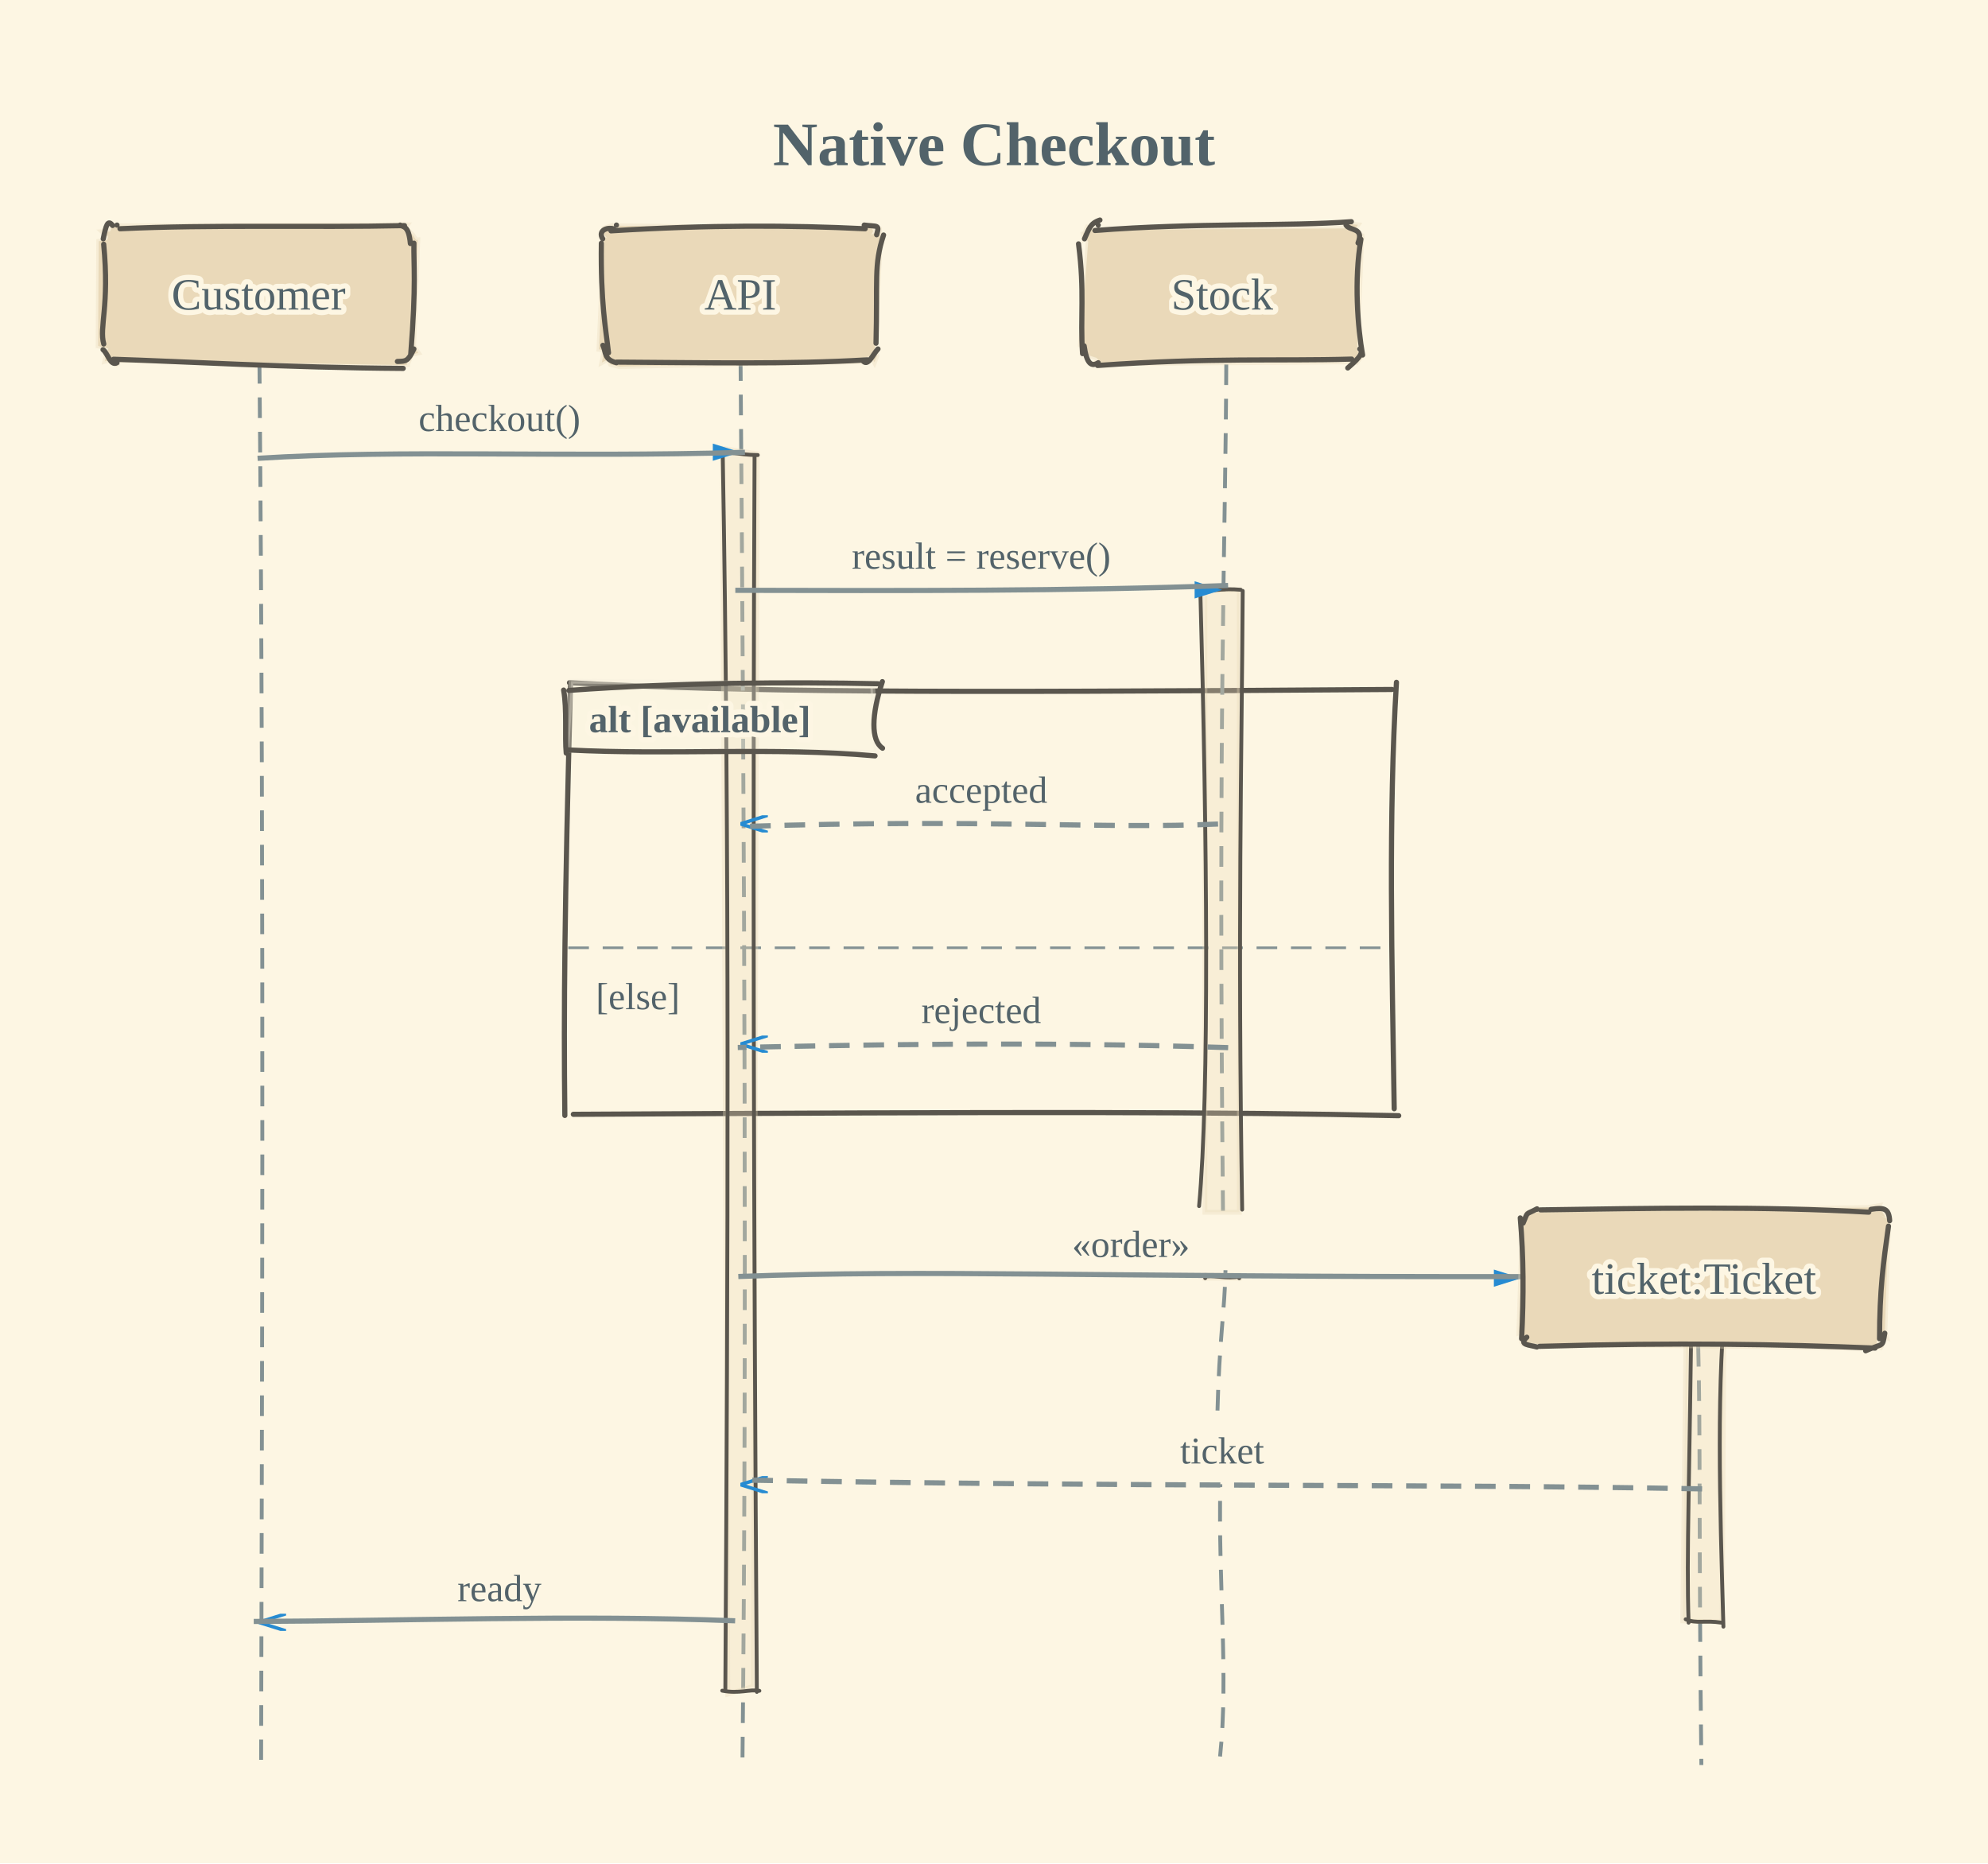
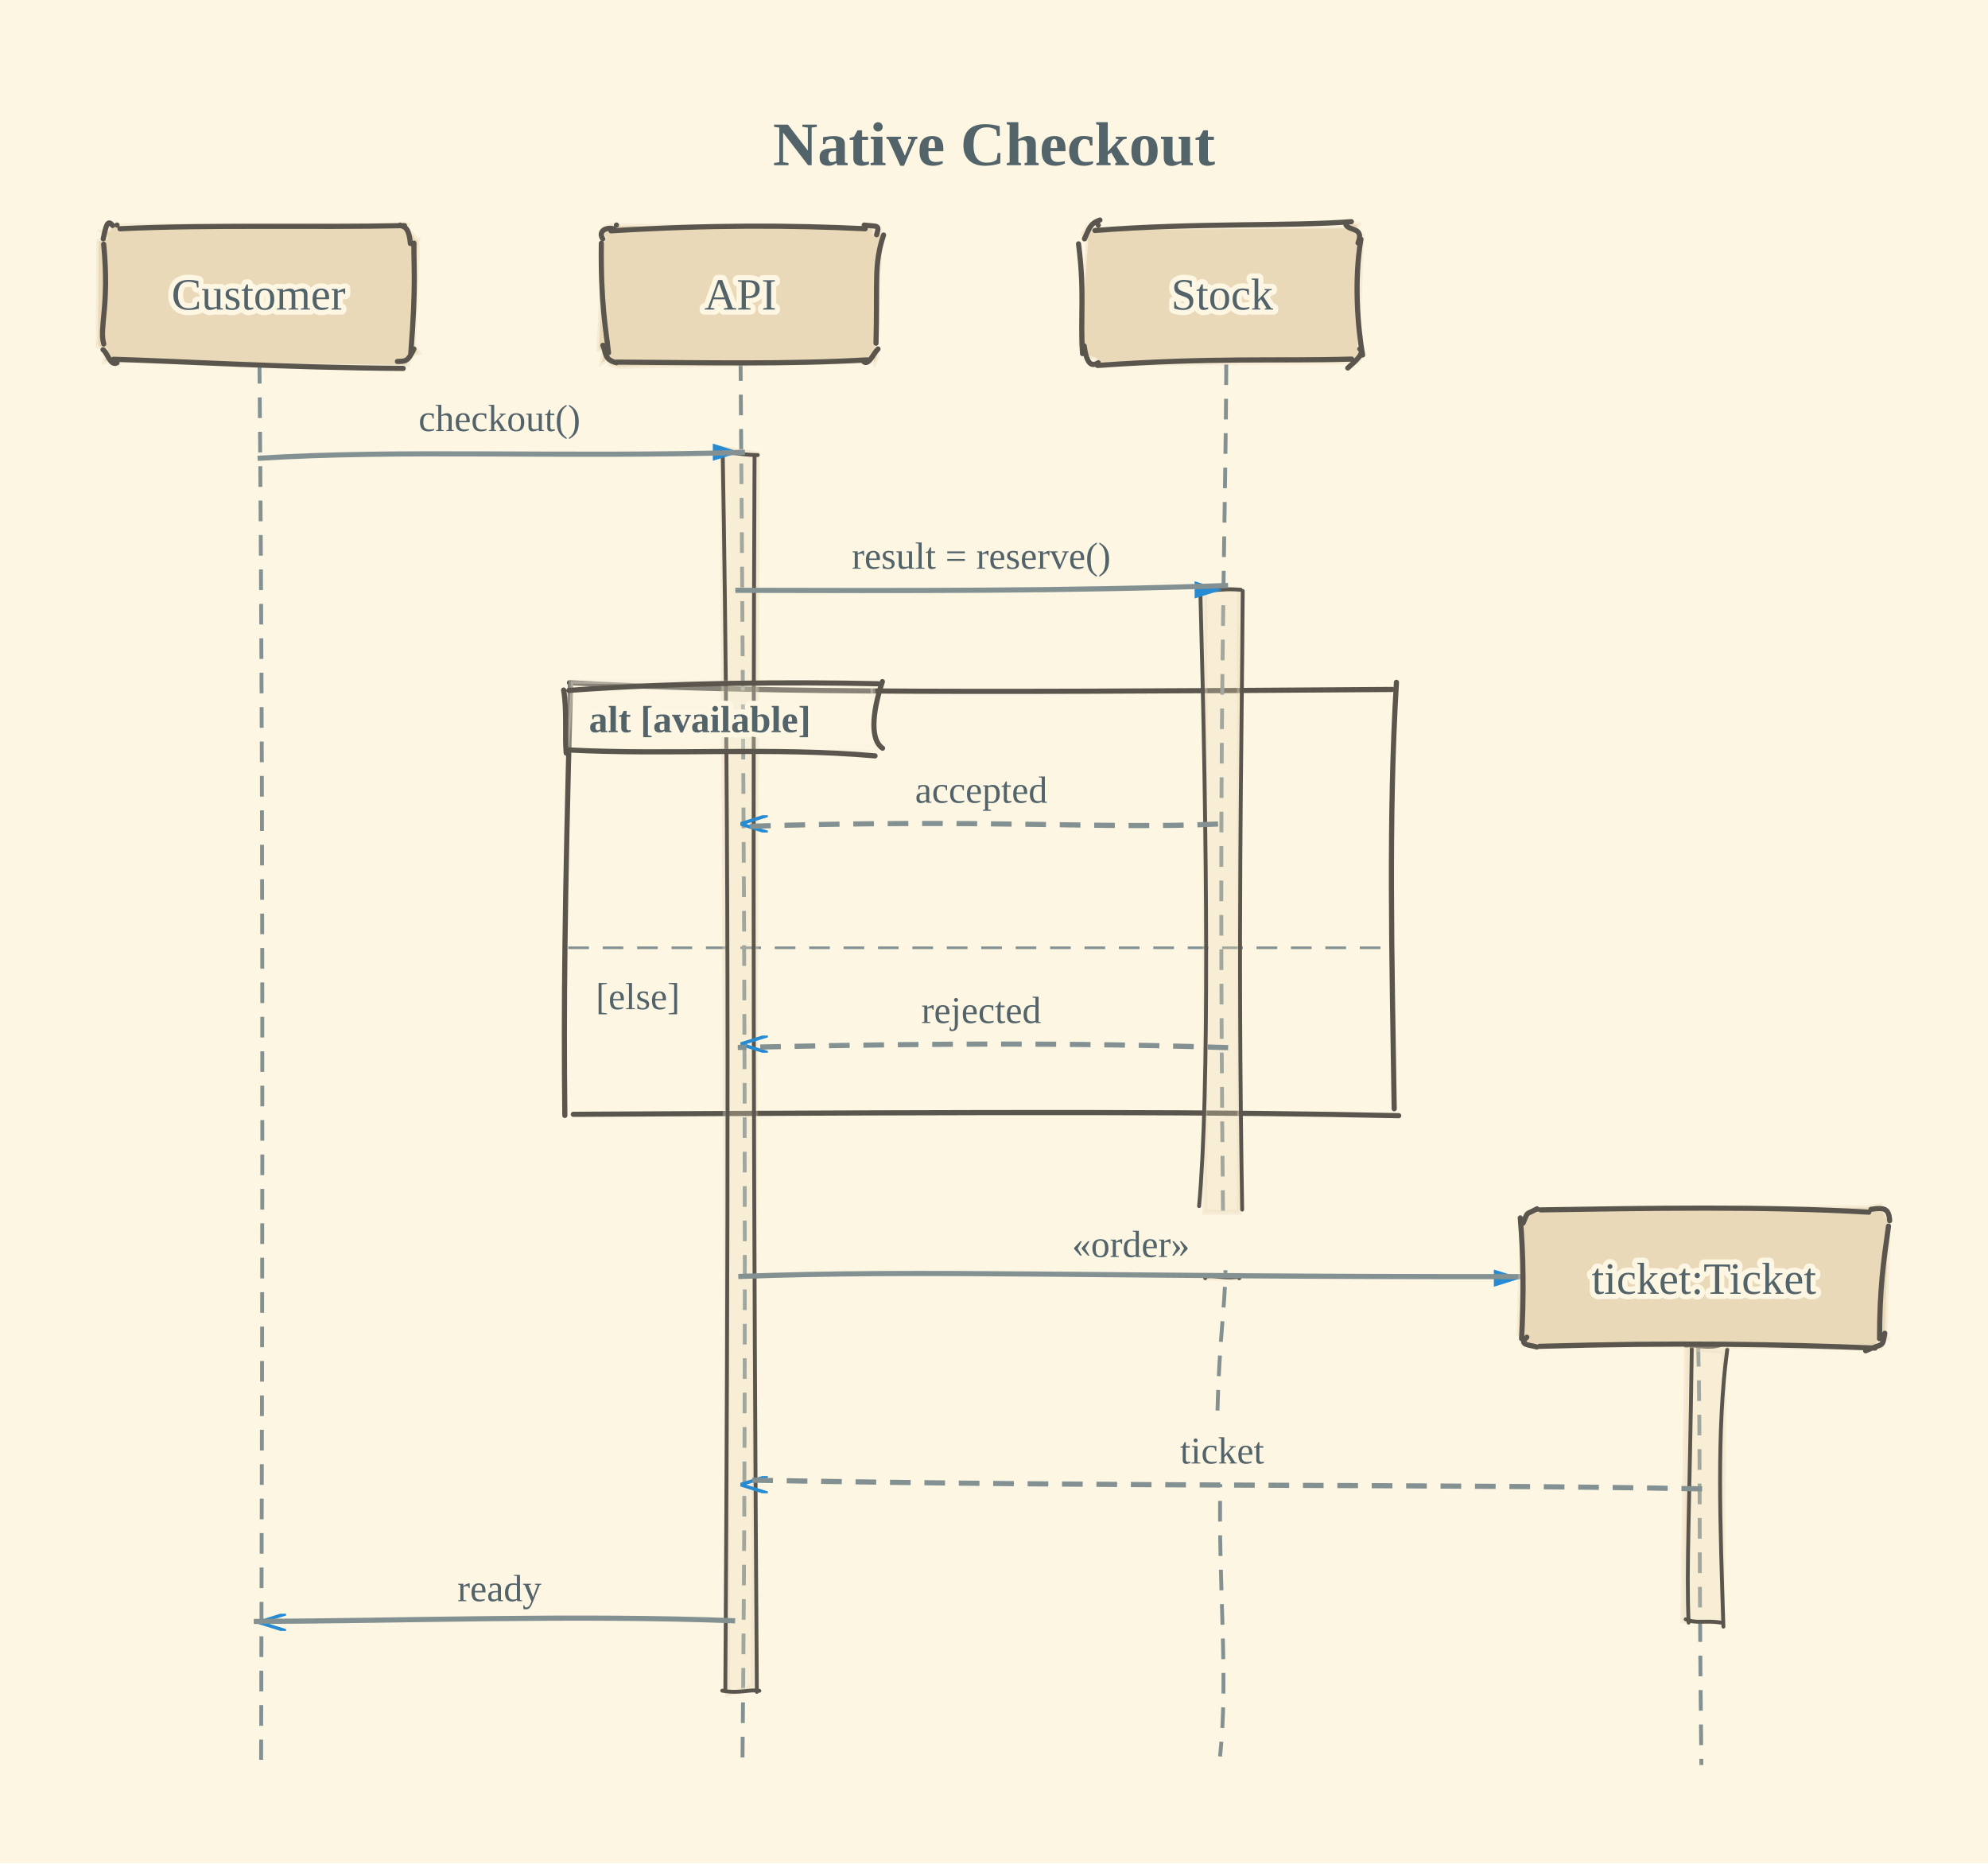
- <svg xmlns="http://www.w3.org/2000/svg" width="577.676" height="541.4" viewBox="0 0 577.676 541.4" style="--bg:#fdf6e3;--fg:#657b83;--line:#93a1a1;--accent:#268bd2;--muted:#93a1a1;--surface:#ead9b9;--border:#5a564e;--font:Caveat;background:#fdf6e3" class="am-0a1uph01p9p464">
+ <svg xmlns="http://www.w3.org/2000/svg" width="577.676" height="541.4" viewBox="0 0 577.676 541.4" style="--bg:#fdf6e3;--fg:#657b83;--line:#93a1a1;--accent:#268bd2;--muted:#93a1a1;--surface:#ead9b9;--border:#5a564e;--font:Caveat;background:#fdf6e3" class="am-04hn7he0su1g0j">
  <style>
-   svg.am-0a1uph01p9p464 { font-family: var(--font, 'Caveat'), system-ui, sans-serif; }
-   svg.am-0a1uph01p9p464 {
+   svg.am-04hn7he0su1g0j { font-family: var(--font, 'Caveat'), system-ui, sans-serif; }
+   svg.am-04hn7he0su1g0j {
    /* Derived from --bg and --fg (overridable via --line, --accent, etc.) */
    --_text:          #657b83;
    --_text-sec:      #93a1a1;
    --_text-muted:    #93a1a1;
    --_text-faint:    #abb4af;
    --_line:          #93a1a1;
    --_arrow:         #268bd2;
    --_node-fill:     #ead9b9;
    --_node-stroke:   #5a564e;
    --_group-fill:    #fdf6e3;
    --_group-hdr:     #f5f0de;
    --_inner-stroke:  #ebe7d7;
    --_key-badge:     #eeead9;
  }
</style>
  <rect width="577.676" height="541.4" fill="#fdf6e3" data-backdrop="page" />
  <defs>
    <marker id="seq-arrow" markerWidth="8" markerHeight="5" refX="8" refY="2.5" orient="auto-start-reverse">
      <polygon points="0 0, 8 2.5, 0 5" fill="#268bd2" />
    </marker>
    <marker id="seq-arrow-open" markerWidth="8" markerHeight="5" refX="8" refY="2.5" orient="auto-start-reverse">
      <polyline points="0 0, 8 2.5, 0 5" fill="none" stroke="#268bd2" stroke-width="1" />
    </marker>
    <marker id="seq-arrow-cross" markerWidth="8" markerHeight="5" refX="4" refY="2.5" orient="auto">
      <path d="M1 1 L7 4 M1 4 L7 1" fill="none" stroke="#268bd2" stroke-width="1.5" />
    </marker>
    <marker id="seq-arrow-half-top" markerWidth="8" markerHeight="5" refX="8" refY="2.5" orient="auto-start-reverse">
      <polygon points="0 0, 8 2.5, 0 2.5" fill="#268bd2" />
    </marker>
    <marker id="seq-arrow-half-bottom" markerWidth="8" markerHeight="5" refX="8" refY="2.5" orient="auto-start-reverse">
      <polygon points="0 2.5, 8 2.5, 0 5" fill="#268bd2" />
    </marker>
    <marker id="seq-arrow-stick-top" markerWidth="8" markerHeight="5" refX="8" refY="2.5" orient="auto-start-reverse">
      <path d="M0 0 L8 2.5" fill="none" stroke="#268bd2" stroke-width="1.5" />
    </marker>
    <marker id="seq-arrow-stick-bottom" markerWidth="8" markerHeight="5" refX="8" refY="2.5" orient="auto-start-reverse">
      <path d="M0 5 L8 2.5" fill="none" stroke="#268bd2" stroke-width="1.5" />
    </marker>
  </defs>
  <text paint-order="stroke" stroke="#fdf6e3" stroke-width="3" stroke-linejoin="round" stroke-linecap="round" x="288.838" y="41.7" class="diagram-title" text-anchor="middle" font-size="18" font-weight="600" fill="#52636a" data-id="diagram-title" data-role="title" data-prepared-text="true" dy="6.3" textLength="142.02" lengthAdjust="spacingAndGlyphs" data-font-metrics="deterministic-fit">Native Checkout</text>
  <g class="block" data-type="alt" data-label="available" data-id="statement:3" data-role="block">
    <path d="M165.48 198.38 C217.63 201.15, 267.06 201.34, 404.49 200.34 M405.78 198.26 C403.43 237.65, 404.47 278.36, 405.13 322.17 M406.44 324.19 C353.75 323.04, 299.94 323.05, 166.6 323.79 M164.13 324.12 C163.78 293.14, 164.05 263.96, 165.76 199.34" fill="none" stroke="#5a564e" stroke-width="1.5" stroke-linecap="round" stroke-linejoin="round" data-id="statement:3:rect" data-role="block" />
    <line x1="165.133" y1="275.4" x2="405.133" y2="275.4" stroke="#839193" stroke-width="0.75" stroke-dasharray="6 4" data-relationship="block" data-direction="undirected" data-id="statement:3:divider#0" data-role="block" />
  </g>
  <line stroke-opacity="0" class="lifeline" data-actor="Buyer" x1="75.133" y1="105.4" x2="75.133" y2="511.4" stroke="#839193" stroke-width="0.75" stroke-dasharray="6 4" data-relationship="lifeline" data-direction="undirected" />
  <path d="M75.39 105.47 C76.83 265.57, 76.02 426.65, 75.88 511.36" fill="none" stroke="#839193" stroke-width="1.125" stroke-linecap="butt" stroke-linejoin="miter" stroke-miterlimit="4" stroke-dasharray="6 4" />
  <line stroke-opacity="0" class="lifeline" data-actor="API" x1="215.133" y1="105.4" x2="215.133" y2="511.4" stroke="#839193" stroke-width="0.75" stroke-dasharray="6 4" data-relationship="lifeline" data-direction="undirected" />
  <path d="M215.19 104.67 C216.32 248.01, 217.01 390.61, 215.75 511.63" fill="none" stroke="#839193" stroke-width="1.125" stroke-linecap="butt" stroke-linejoin="miter" stroke-miterlimit="4" stroke-dasharray="6 4" />
  <g class="lifeline" data-actor="Stock">
    <line stroke-opacity="0" x1="355.133" y1="105.4" x2="355.133" y2="352.25" stroke="#839193" stroke-width="0.75" stroke-dasharray="6 4" stroke-dashoffset="0" data-relationship="lifeline" data-direction="undirected" />
    <path d="M356.33 105.87 C356.15 157.02, 353.91 205.94, 355.39 353.08" fill="none" stroke="#839193" stroke-width="1.125" stroke-linecap="butt" stroke-linejoin="miter" stroke-miterlimit="4" stroke-dasharray="6 4" stroke-dashoffset="0" />
    <line stroke-opacity="0" x1="355.133" y1="370.55" x2="355.133" y2="412.25" stroke="#839193" stroke-width="0.75" stroke-dasharray="6 4" stroke-dashoffset="5.15" data-relationship="lifeline" data-direction="undirected" />
    <path d="M356.1 369.09 C355.92 380.64, 354.28 389.15, 353.75 410.85" fill="none" stroke="#839193" stroke-width="1.125" stroke-linecap="butt" stroke-linejoin="miter" stroke-miterlimit="4" stroke-dasharray="6 4" stroke-dashoffset="5.15" />
    <line stroke-opacity="0" x1="355.133" y1="430.55" x2="355.133" y2="511.4" stroke="#839193" stroke-width="0.75" stroke-dasharray="6 4" stroke-dashoffset="5.15" data-relationship="lifeline" data-direction="undirected" />
    <path d="M354.61 431.27 C353.96 460.09, 357.02 487.06, 354.53 510.38" fill="none" stroke="#839193" stroke-width="1.125" stroke-linecap="butt" stroke-linejoin="miter" stroke-miterlimit="4" stroke-dasharray="6 4" stroke-dashoffset="5.15" />
  </g>
  <line stroke-opacity="0" class="lifeline" data-actor="ticket:Ticket" x1="495.133" y1="391.4" x2="495.133" y2="511.4" stroke="#839193" stroke-width="0.75" stroke-dasharray="6 4" data-relationship="lifeline" data-direction="undirected" />
  <path d="M493.47 391.09 C494.15 417.33, 493.59 445.66, 494.39 512.87" fill="none" stroke="#839193" stroke-width="1.125" stroke-linecap="butt" stroke-linejoin="miter" stroke-miterlimit="4" stroke-dasharray="6 4" />
  <g class="activation" data-actor="Stock" data-id="activation:Stock#0" data-role="activation">
    <path d="M 350.133 171.4 h 10 V 352.25 h -10 Z M 350.133 370.55 h 10 V 371.4 h -10 Z" fill="#ead9b9" fill-opacity="0.3" stroke="#ead9b9" stroke-width="1.4" stroke-opacity="0.34" data-id="part:[&quot;activation:Stock#0&quot;,&quot;fill&quot;]" data-role="activation" />
    <path d="M348.8 171.89 C350.77 243.55, 351.45 317.75, 348.43 350.46 M361.11 171.7 C360.82 220.49, 359.62 269.62, 360.95 351.48 M350.48 171.53 C353 171.76, 355.23 170.9, 360.52 171.37 M350.17 370.48 C350.13 370.81, 350.19 371.14, 350.21 371.4 M360.16 370.54 C360.19 370.83, 360.07 371.01, 360.1 371.42 M350.87 370.86 C353.12 370.57, 356.12 371.64, 360.39 370.91" fill="none" stroke="#5a564e" stroke-width="1.125" stroke-linecap="round" stroke-linejoin="round" data-id="part:[&quot;activation:Stock#0&quot;,&quot;border&quot;]" data-role="activation" />
  </g>
-   <path d="M490.098,371.725 L500.995,372.701 L500.445,471.315 L488.978,470.984 Z" fill="#ead9b9" fill-opacity="0.3" stroke="none" data-id="activation:ticket:Ticket#0" data-role="activation" />
-   <path d="M490.098,371.725 L500.995,372.701 L500.445,471.315 L488.978,470.984 Z" fill="none" stroke="#ead9b9" stroke-width="1.4" stroke-opacity="0.34" />
-   <path d="M489.87 371 C493.01 370.67, 496.36 372.1, 500.39 370.73 M501.91 372.12 C498.63 401.86, 499.74 435.91, 500.79 472.66 M500.27 471.51 C495.32 470.73, 492.96 471.9, 489.84 470.52 M490.67 471.5 C490.01 451.29, 491 430.35, 491.61 370.85" fill="none" stroke="#5a564e" stroke-width="1.125" stroke-linecap="round" stroke-linejoin="round" />
+   <path d="M490.098,391.725 L500.995,392.701 L500.445,471.315 L488.978,470.984 Z" fill="#ead9b9" fill-opacity="0.3" stroke="none" data-id="activation:ticket:Ticket#0" data-role="activation" />
+   <path d="M490.098,391.725 L500.995,392.701 L500.445,471.315 L488.978,470.984 Z" fill="none" stroke="#ead9b9" stroke-width="1.4" stroke-opacity="0.34" />
+   <path d="M489.87 391 C493.01 390.67, 496.36 392.1, 500.39 390.73 M501.91 392.12 C498.76 415.56, 499.87 443.3, 500.79 472.66 M500.27 471.51 C495.32 470.73, 492.96 471.9, 489.84 470.52 M490.67 471.5 C490 455.43, 490.99 438.64, 491.61 390.85" fill="none" stroke="#5a564e" stroke-width="1.125" stroke-linecap="round" stroke-linejoin="round" />
  <path d="M209.942,130.288 L220.068,131.859 L218.909,489.979 L211.484,492.264 Z" fill="#ead9b9" fill-opacity="0.3" stroke="none" data-id="activation:API#0" data-role="activation" />
  <path d="M209.942,130.288 L220.068,131.859 L218.909,489.979 L211.484,492.264 Z" fill="none" stroke="#ead9b9" stroke-width="1.4" stroke-opacity="0.34" />
  <path d="M209.5 132.27 C212.14 130.74, 213.96 132.21, 220.19 132.23 M219.26 132.41 C218.76 240, 218.94 346.27, 219.93 491.62 M220.66 491.3 C217.73 490.78, 214.9 492.22, 209.87 491.26 M210.77 490.98 C211.5 368.95, 212.03 244.92, 210.01 131.85" fill="none" stroke="#5a564e" stroke-width="1.125" stroke-linecap="round" stroke-linejoin="round" />
  <g class="sequence-block-header-overlay" pointer-events="none" aria-hidden="true" data-id="statement:3:header-overlay" data-role="block">
    <path d="M165.953,197.929 L253.561,198.872 L254.619,218.623 L164.66,217.98 Z" fill="#f5f0de" fill-opacity="0.3" stroke="none" data-id="statement:3:tab" data-role="block" />
    <path d="M165.953,197.929 L253.561,198.872 L254.619,218.623 L164.66,217.98 Z" fill="none" stroke="#f5f0de" stroke-width="1.4" stroke-opacity="0.34" />
    <path d="M165.31 200.61 C197.39 198.29, 230.37 198.13, 255.15 198.68 M256.4 198.06 C253.19 207.74, 253.04 215.16, 256.45 217.41 M254.27 219.64 C224.74 217.02, 194.61 219.46, 165.07 217.91 M164.53 218.83 C164.08 214.03, 164.79 206.19, 163.78 200.51" fill="none" stroke="#5a564e" stroke-width="1.5" stroke-linecap="round" stroke-linejoin="round" />
    <text paint-order="stroke" stroke="#fdf6e3" stroke-width="3" stroke-linejoin="round" stroke-linecap="round" x="171.133" y="208.9" text-anchor="start" font-size="11" font-weight="600" fill="#53636a" data-prepared-text="true" dy="3.85" textLength="69.63" lengthAdjust="spacingAndGlyphs" data-font-metrics="deterministic-fit">alt [available]</text>
  </g>
  <g class="sequence-block-divider-labels" pointer-events="none" data-id="statement:3:divider-labels" data-role="block">
    <text paint-order="stroke" stroke="#fdf6e3" stroke-width="3" stroke-linejoin="round" stroke-linecap="round" x="173.133" y="289.4" text-anchor="start" font-size="11" font-weight="400" fill="#53636a" data-prepared-text="true" dy="3.85" textLength="27.786" lengthAdjust="spacingAndGlyphs" data-font-metrics="deterministic-fit">[else]</text>
  </g>
  <g class="message" data-label="checkout()" data-line-style="solid" data-start-head="none" data-end-head="filled" data-central-start="false" data-central-end="false" data-self="false" data-id="statement:1" data-role="message">
    <line stroke-opacity="0" x1="75.133" y1="131.4" x2="215.133" y2="131.4" stroke="#839193" stroke-width="1" marker-end="url(#seq-arrow)" data-relationship="sequence-message" data-direction="forward" data-id="statement:1:line" data-role="message" data-from="Buyer" data-to="API" role="graphics-symbol" aria-roledescription="relation" aria-label="Buyer to API: checkout()" />
    <path d="M74.85 133.18 C116.78 130.54, 162.78 132.98, 216.46 131.43" fill="none" stroke="#839193" stroke-width="1.5" stroke-linecap="butt" stroke-linejoin="miter" stroke-miterlimit="4" />
    <text paint-order="stroke" stroke="#fdf6e3" stroke-width="3" stroke-linejoin="round" stroke-linecap="round" x="145.133" y="121.4" text-anchor="middle" font-size="11" font-weight="400" fill="#53636a" data-prepared-text="true" dy="3.85" textLength="51.546" lengthAdjust="spacingAndGlyphs" data-font-metrics="deterministic-fit">checkout()</text>
  </g>
  <g class="message" data-label="result = reserve()" data-line-style="solid" data-start-head="none" data-end-head="filled" data-central-start="false" data-central-end="false" data-self="false" data-id="statement:2" data-role="message">
    <line stroke-opacity="0" x1="215.133" y1="171.4" x2="355.133" y2="171.4" stroke="#839193" stroke-width="1" marker-end="url(#seq-arrow)" data-relationship="sequence-message" data-direction="forward" data-id="statement:2:line" data-role="message" data-from="API" data-to="Stock" role="graphics-symbol" aria-roledescription="relation" aria-label="API to Stock: result = reserve()" />
    <path d="M213.67 171.53 C262.78 171.64, 309.85 171.79, 356.86 170.12" fill="none" stroke="#839193" stroke-width="1.5" stroke-linecap="butt" stroke-linejoin="miter" stroke-miterlimit="4" />
    <text paint-order="stroke" stroke="#fdf6e3" stroke-width="3" stroke-linejoin="round" stroke-linecap="round" x="285.133" y="161.4" text-anchor="middle" font-size="11" font-weight="400" fill="#53636a" data-prepared-text="true" dy="3.85" textLength="83.622" lengthAdjust="spacingAndGlyphs" data-font-metrics="deterministic-fit">result = reserve()</text>
  </g>
  <g class="message" data-label="accepted" data-line-style="dashed" data-start-head="none" data-end-head="open" data-central-start="false" data-central-end="false" data-self="false" data-parent-id="statement:3" data-id="statement:4" data-role="message">
    <line stroke-opacity="0" x1="355.133" y1="239.4" x2="215.133" y2="239.4" stroke="#839193" stroke-width="1" stroke-dasharray="6 4" marker-end="url(#seq-arrow-open)" data-relationship="sequence-message" data-direction="forward" data-id="statement:4:line" data-role="message" data-from="Stock" data-to="API" role="graphics-symbol" aria-roledescription="relation" aria-label="Stock to API: accepted" />
    <path d="M353.94 239.44 C320.82 240.97, 286.71 237.88, 216.17 240.15" fill="none" stroke="#839193" stroke-width="1.5" stroke-linecap="butt" stroke-linejoin="miter" stroke-miterlimit="4" stroke-dasharray="6 4" />
    <text paint-order="stroke" stroke="#fdf6e3" stroke-width="3" stroke-linejoin="round" stroke-linecap="round" x="285.133" y="229.4" text-anchor="middle" font-size="11" font-weight="400" fill="#53636a" data-prepared-text="true" dy="3.85" textLength="45.606" lengthAdjust="spacingAndGlyphs" data-font-metrics="deterministic-fit">accepted</text>
  </g>
  <g class="message" data-label="rejected" data-line-style="dashed" data-start-head="none" data-end-head="open" data-central-start="false" data-central-end="false" data-self="false" data-parent-id="statement:3" data-id="statement:5" data-role="message">
    <line stroke-opacity="0" x1="355.133" y1="303.4" x2="215.133" y2="303.4" stroke="#839193" stroke-width="1" stroke-dasharray="6 4" marker-end="url(#seq-arrow-open)" data-relationship="sequence-message" data-direction="forward" data-id="statement:5:line" data-role="message" data-from="Stock" data-to="API" role="graphics-symbol" aria-roledescription="relation" aria-label="Stock to API: rejected" />
    <path d="M356.88 304.41 C299.17 302.51, 247.01 303.7, 214.38 304.37" fill="none" stroke="#839193" stroke-width="1.5" stroke-linecap="butt" stroke-linejoin="miter" stroke-miterlimit="4" stroke-dasharray="6 4" />
    <text paint-order="stroke" stroke="#fdf6e3" stroke-width="3" stroke-linejoin="round" stroke-linecap="round" x="285.133" y="293.4" text-anchor="middle" font-size="11" font-weight="400" fill="#53636a" data-prepared-text="true" dy="3.85" textLength="40.854" lengthAdjust="spacingAndGlyphs" data-font-metrics="deterministic-fit">rejected</text>
  </g>
  <g class="message" data-label="«order»" data-line-style="solid" data-start-head="none" data-end-head="filled" data-central-start="false" data-central-end="false" data-self="false" data-id="statement:6" data-role="message">
    <line stroke-opacity="0" x1="215.133" y1="371.4" x2="442.09" y2="371.4" stroke="#839193" stroke-width="1" marker-end="url(#seq-arrow)" data-relationship="sequence-message" data-direction="forward" data-id="statement:6:line" data-role="message" data-from="API" data-to="ticket:Ticket" role="graphics-symbol" aria-roledescription="relation" aria-label="API to ticket:Ticket: «order»" />
    <path d="M214.54 370.92 C268.88 368.84, 319.41 371.11, 442.33 370.95" fill="none" stroke="#839193" stroke-width="1.5" stroke-linecap="butt" stroke-linejoin="miter" stroke-miterlimit="4" />
    <text paint-order="stroke" stroke="#fdf6e3" stroke-width="3" stroke-linejoin="round" stroke-linecap="round" x="328.611" y="361.4" text-anchor="middle" font-size="11" font-weight="400" fill="#53636a" data-prepared-text="true">
      <tspan x="328.611" y="365.25" text-anchor="middle" data-text-fragment="true">«order»</tspan>
    </text>
  </g>
  <g class="message" data-label="ticket" data-line-style="dashed" data-start-head="none" data-end-head="open" data-central-start="false" data-central-end="false" data-self="false" data-id="statement:6:reply" data-role="message">
    <line stroke-opacity="0" x1="495.133" y1="431.4" x2="215.133" y2="431.4" stroke="#839193" stroke-width="1" stroke-dasharray="6 4" marker-end="url(#seq-arrow-open)" data-relationship="sequence-message" data-direction="forward" data-id="statement:6:reply:line" data-role="message" data-from="ticket:Ticket" data-to="API" role="graphics-symbol" aria-roledescription="relation" aria-label="ticket:Ticket to API: ticket" />
    <path d="M494.6 432.63 C413.3 431.12, 332.25 432.18, 215.02 430.04" fill="none" stroke="#839193" stroke-width="1.5" stroke-linecap="butt" stroke-linejoin="miter" stroke-miterlimit="4" stroke-dasharray="6 4" />
    <text paint-order="stroke" stroke="#fdf6e3" stroke-width="3" stroke-linejoin="round" stroke-linecap="round" x="355.133" y="421.4" text-anchor="middle" font-size="11" font-weight="400" fill="#53636a" data-prepared-text="true" dy="3.85" textLength="26.598" lengthAdjust="spacingAndGlyphs" data-font-metrics="deterministic-fit">ticket</text>
  </g>
  <g class="message" data-label="ready" data-line-style="solid" data-start-head="none" data-end-head="open" data-central-start="false" data-central-end="false" data-self="false" data-id="statement:7" data-role="message">
    <line stroke-opacity="0" x1="215.133" y1="471.4" x2="75.133" y2="471.4" stroke="#839193" stroke-width="1" marker-end="url(#seq-arrow-open)" data-relationship="sequence-message" data-direction="forward" data-id="statement:7:line" data-role="message" data-from="API" data-to="Buyer" role="graphics-symbol" aria-roledescription="relation" aria-label="API to Buyer: ready" />
    <path d="M213.62 470.96 C167.88 469.19, 117.3 470.99, 73.73 471.15" fill="none" stroke="#839193" stroke-width="1.5" stroke-linecap="butt" stroke-linejoin="miter" stroke-miterlimit="4" />
    <text paint-order="stroke" stroke="#fdf6e3" stroke-width="3" stroke-linejoin="round" stroke-linecap="round" x="145.133" y="461.4" text-anchor="middle" font-size="11" font-weight="400" fill="#53636a" data-prepared-text="true" dy="3.85" textLength="30.162" lengthAdjust="spacingAndGlyphs" data-font-metrics="deterministic-fit">ready</text>
  </g>
  <g class="actor" data-id="Buyer" data-label="Customer" data-type="participant" data-role="actor">
    <path d="M28.684,70.113 L31.226,69.63 L31.365,68.747 L29.766,67.353 L31.969,67.284 L32.778,65.528 L32.995,65.611 L116.153,65.324 L118.335,65.331 L117.385,66.607 L117.739,66.075 L119.953,68.293 L120.903,69.707 L121.416,69.68 L120.203,100.604 L121.56,102.551 L119.664,102.96 L118.684,105.157 L118.087,104.898 L118.339,105.938 L117.612,106.075 L33.513,104.733 L34.325,106.369 L32.951,104.364 L30.44,104.995 L30.957,102.499 L31.494,101.249 L28.511,100.526 Z" fill="#ead9b9" fill-opacity="1" stroke="none" data-id="actor:Buyer:box" data-role="actor" />
    <path d="M28.684,70.113 L31.226,69.63 L31.365,68.747 L29.766,67.353 L31.969,67.284 L32.778,65.528 L32.995,65.611 L116.153,65.324 L118.335,65.331 L117.385,66.607 L117.739,66.075 L119.953,68.293 L120.903,69.707 L121.416,69.68 L120.203,100.604 L121.56,102.551 L119.664,102.96 L118.684,105.157 L118.087,104.898 L118.339,105.938 L117.612,106.075 L33.513,104.733 L34.325,106.369 L32.951,104.364 L30.44,104.995 L30.957,102.499 L31.494,101.249 L28.511,100.526 Z" fill="none" stroke="#ead9b9" stroke-width="1.4" stroke-opacity="0.34" />
    <path d="M34.87 66.47 C61.51 65.21, 90.62 66.16, 117.54 65.56 M116.27 65.4 C117.2 66.04, 118.75 65.44, 119.25 70.76 M120.28 70.65 C120.15 77, 121.01 81.98, 119.35 102.96 M120.27 101.4 C118.52 105.08, 117.95 104.96, 115.48 105.03 M117.16 107.05 C83.46 106.85, 52.08 104.96, 32.98 104.39 M34 105.4 C32.1 106.5, 31.33 102.66, 29.94 101.61 M30.15 99.95 C28.77 95.04, 31.87 89.08, 30.13 70.97 M30 69.4 C30.8 65.44, 31.31 63.64, 32.72 65.52 M34 65.4 C34 65.4, 34 65.4, 34 65.4" fill="none" stroke="#5a564e" stroke-width="1.5" stroke-linecap="round" stroke-linejoin="round" />
    <text paint-order="stroke" stroke="#fdf6e3" stroke-width="3" stroke-linejoin="round" stroke-linecap="round" x="75.133" y="85.4" text-anchor="middle" font-size="13" font-weight="500" fill="#52636a" data-prepared-text="true" dy="4.55" textLength="58.266" lengthAdjust="spacingAndGlyphs" data-font-metrics="deterministic-fit">Customer</text>
  </g>
  <g class="actor" data-id="API" data-label="API" data-type="participant" data-role="actor">
    <path d="M175.558,68.815 L176.442,69.252 L175.041,67.523 L175.421,66.374 L178.36,65.377 L176.974,66.32 L179.065,65.564 L250.419,66.663 L251.347,65.891 L252.866,65.504 L253.743,67.181 L253.144,68.204 L255.609,67.045 L255.836,68.974 L254.177,101.545 L254.757,103.166 L254.813,103.401 L254.116,105.275 L253.15,103.448 L251.069,103.909 L250.586,105.057 L179.917,106.509 L177.386,105.871 L176.733,104.386 L174.876,105.359 L175.433,102.723 L176.327,101.844 L174.034,101.512 Z" fill="#ead9b9" fill-opacity="1" stroke="none" data-id="actor:API:box" data-role="actor" />
    <path d="M175.558,68.815 L176.442,69.252 L175.041,67.523 L175.421,66.374 L178.36,65.377 L176.974,66.32 L179.065,65.564 L250.419,66.663 L251.347,65.891 L252.866,65.504 L253.743,67.181 L253.144,68.204 L255.609,67.045 L255.836,68.974 L254.177,101.545 L254.757,103.166 L254.813,103.401 L254.116,105.275 L253.15,103.448 L251.069,103.909 L250.586,105.057 L179.917,106.509 L177.386,105.871 L176.733,104.386 L174.876,105.359 L175.433,102.723 L176.327,101.844 L174.034,101.512 Z" fill="none" stroke="#ead9b9" stroke-width="1.4" stroke-opacity="0.34" />
    <path d="M177.54 67.08 C206.21 65.32, 229.55 65.42, 251.41 66.47 M251.13 65.4 C254.89 65.92, 255.67 65.09, 254.73 68.21 M256.75 68.29 C253.86 77, 255.05 81.41, 254.55 99.73 M255.13 101.4 C253.57 103.02, 252.15 106.86, 250.64 104.69 M252.02 104.56 C229.09 105.91, 204.29 105.36, 179.2 105.22 M179.13 105.4 C175.41 104.46, 176.15 102.38, 175.19 100.34 M176.82 102.52 C176.01 95.26, 174.52 88.02, 174.74 70.68 M175.13 69.4 C173.66 67.02, 176.37 65.93, 178.31 66.5 M179.13 65.4 C179.13 65.4, 179.13 65.4, 179.13 65.4" fill="none" stroke="#5a564e" stroke-width="1.5" stroke-linecap="round" stroke-linejoin="round" />
    <text paint-order="stroke" stroke="#fdf6e3" stroke-width="3" stroke-linejoin="round" stroke-linecap="round" x="215.133" y="85.4" text-anchor="middle" font-size="13" font-weight="500" fill="#52636a" data-prepared-text="true" dy="4.55" textLength="22.698" lengthAdjust="spacingAndGlyphs" data-font-metrics="deterministic-fit">API</text>
  </g>
  <g class="actor" data-id="Stock" data-label="Stock" data-type="participant" data-role="actor">
    <path d="M316.201,70.274 L314.612,67.344 L314.829,68.484 L315.93,66.093 L317.804,67.229 L316.825,66.708 L320.471,66.792 L390.788,66.373 L390.691,64.957 L394.6,65.322 L393.112,67.349 L393.765,66.401 L395.925,69.583 L395.723,67.961 L394.352,102.089 L393.931,101.036 L395.582,103.679 L395.437,103.817 L394.281,105.23 L392.395,103.979 L392.226,105.136 L317.736,105.709 L319.383,104.822 L318.6,103.969 L315.325,102.933 L314.807,102.333 L316.058,101.696 L313.948,100.26 Z" fill="#ead9b9" fill-opacity="1" stroke="none" data-id="actor:Stock:box" data-role="actor" />
    <path d="M316.201,70.274 L314.612,67.344 L314.829,68.484 L315.93,66.093 L317.804,67.229 L316.825,66.708 L320.471,66.792 L390.788,66.373 L390.691,64.957 L394.6,65.322 L393.112,67.349 L393.765,66.401 L395.925,69.583 L395.723,67.961 L394.352,102.089 L393.931,101.036 L395.582,103.679 L395.437,103.817 L394.281,105.23 L392.395,103.979 L392.226,105.136 L317.736,105.709 L319.383,104.822 L318.6,103.969 L315.325,102.933 L314.807,102.333 L316.058,101.696 L313.948,100.26 Z" fill="none" stroke="#ead9b9" stroke-width="1.4" stroke-opacity="0.34" />
    <path d="M318.17 66.98 C347.82 64.65, 374.4 65.82, 392.67 64.41 M391.13 65.4 C392.28 67.18, 396.43 66.02, 394.62 70.6 M395.46 69.52 C393.42 81.25, 394.53 95.25, 395.95 103.16 M395.13 101.4 C396.7 102.61, 393.72 105.08, 391.64 106.92 M392.78 104.34 C371.05 104.97, 352.4 103.81, 318.93 106.2 M319.13 105.4 C317.17 106.67, 315.78 105.77, 315.03 100.5 M314.57 102.76 C313.85 91.86, 315.24 85.09, 313.4 70.86 M315.13 69.4 C316.46 66.52, 316.69 64.94, 319.62 63.94 M319.13 65.4 C319.13 65.4, 319.13 65.4, 319.13 65.4" fill="none" stroke="#5a564e" stroke-width="1.5" stroke-linecap="round" stroke-linejoin="round" />
    <text paint-order="stroke" stroke="#fdf6e3" stroke-width="3" stroke-linejoin="round" stroke-linecap="round" x="355.133" y="85.4" text-anchor="middle" font-size="13" font-weight="500" fill="#52636a" data-prepared-text="true" dy="4.55" textLength="36.036" lengthAdjust="spacingAndGlyphs" data-font-metrics="deterministic-fit">Stock</text>
  </g>
  <g class="actor" data-id="ticket:Ticket" data-label="ticket:Ticket" data-type="participant" data-role="actor">
    <path d="M442.353,356.341 L443.392,353.129 L442.899,354.379 L443.865,352.039 L443.737,352.321 L445.288,352.313 L445.594,352.271 L542.794,350.874 L545.969,350.328 L545.02,352.066 L546.703,351.74 L547.948,353.786 L546.191,352.994 L548.766,354.38 L547.719,387.02 L548.231,388.709 L546.048,387.955 L545.232,390.159 L547.044,391.745 L544.474,390.886 L542.407,391.72 L446.809,390.51 L445.104,390.309 L445.371,390.183 L442.572,390.452 L442.247,389.942 L441.909,387.001 L441.358,387.25 Z" fill="#ead9b9" fill-opacity="1" stroke="none" data-id="actor:ticket:Ticket:box" data-role="actor" />
    <path d="M442.353,356.341 L443.392,353.129 L442.899,354.379 L443.865,352.039 L443.737,352.321 L445.288,352.313 L445.594,352.271 L542.794,350.874 L545.969,350.328 L545.02,352.066 L546.703,351.74 L547.948,353.786 L546.191,352.994 L548.766,354.38 L547.719,387.02 L548.231,388.709 L546.048,387.955 L545.232,390.159 L547.044,391.745 L544.474,390.886 L542.407,391.72 L446.809,390.51 L445.104,390.309 L445.371,390.183 L442.572,390.452 L442.247,389.942 L441.909,387.001 L441.358,387.25 Z" fill="none" stroke="#ead9b9" stroke-width="1.4" stroke-opacity="0.34" />
    <path d="M447.65 351.56 C479.19 351.09, 512.56 350.44, 543.04 352.23 M543.68 351.4 C547.44 350.82, 548.89 351.09, 549.1 354.7 M548.76 356.29 C547.26 366.87, 546.17 374.88, 546.16 389 M547.68 387.4 C546.92 391.81, 547.43 390.08, 542.12 392.5 M544.87 391.72 C516.93 390.6, 487.98 390.02, 447.35 391.21 M446.59 391.4 C444.55 390.78, 441.11 390.86, 443.66 388.56 M442.15 388.99 C442.78 376.69, 442.73 365.03, 441.76 353.89 M442.59 355.4 C444.15 351.76, 443.09 353.18, 446.62 351.25 M446.59 351.4 C446.59 351.4, 446.59 351.4, 446.59 351.4" fill="none" stroke="#5a564e" stroke-width="1.5" stroke-linecap="round" stroke-linejoin="round" />
    <text paint-order="stroke" stroke="#fdf6e3" stroke-width="3" stroke-linejoin="round" stroke-linecap="round" x="495.133" y="371.4" text-anchor="middle" font-size="13" font-weight="500" fill="#52636a" data-prepared-text="true" dy="4.55" textLength="73.086" lengthAdjust="spacingAndGlyphs" data-font-metrics="deterministic-fit">ticket:Ticket</text>
  </g>
</svg>
